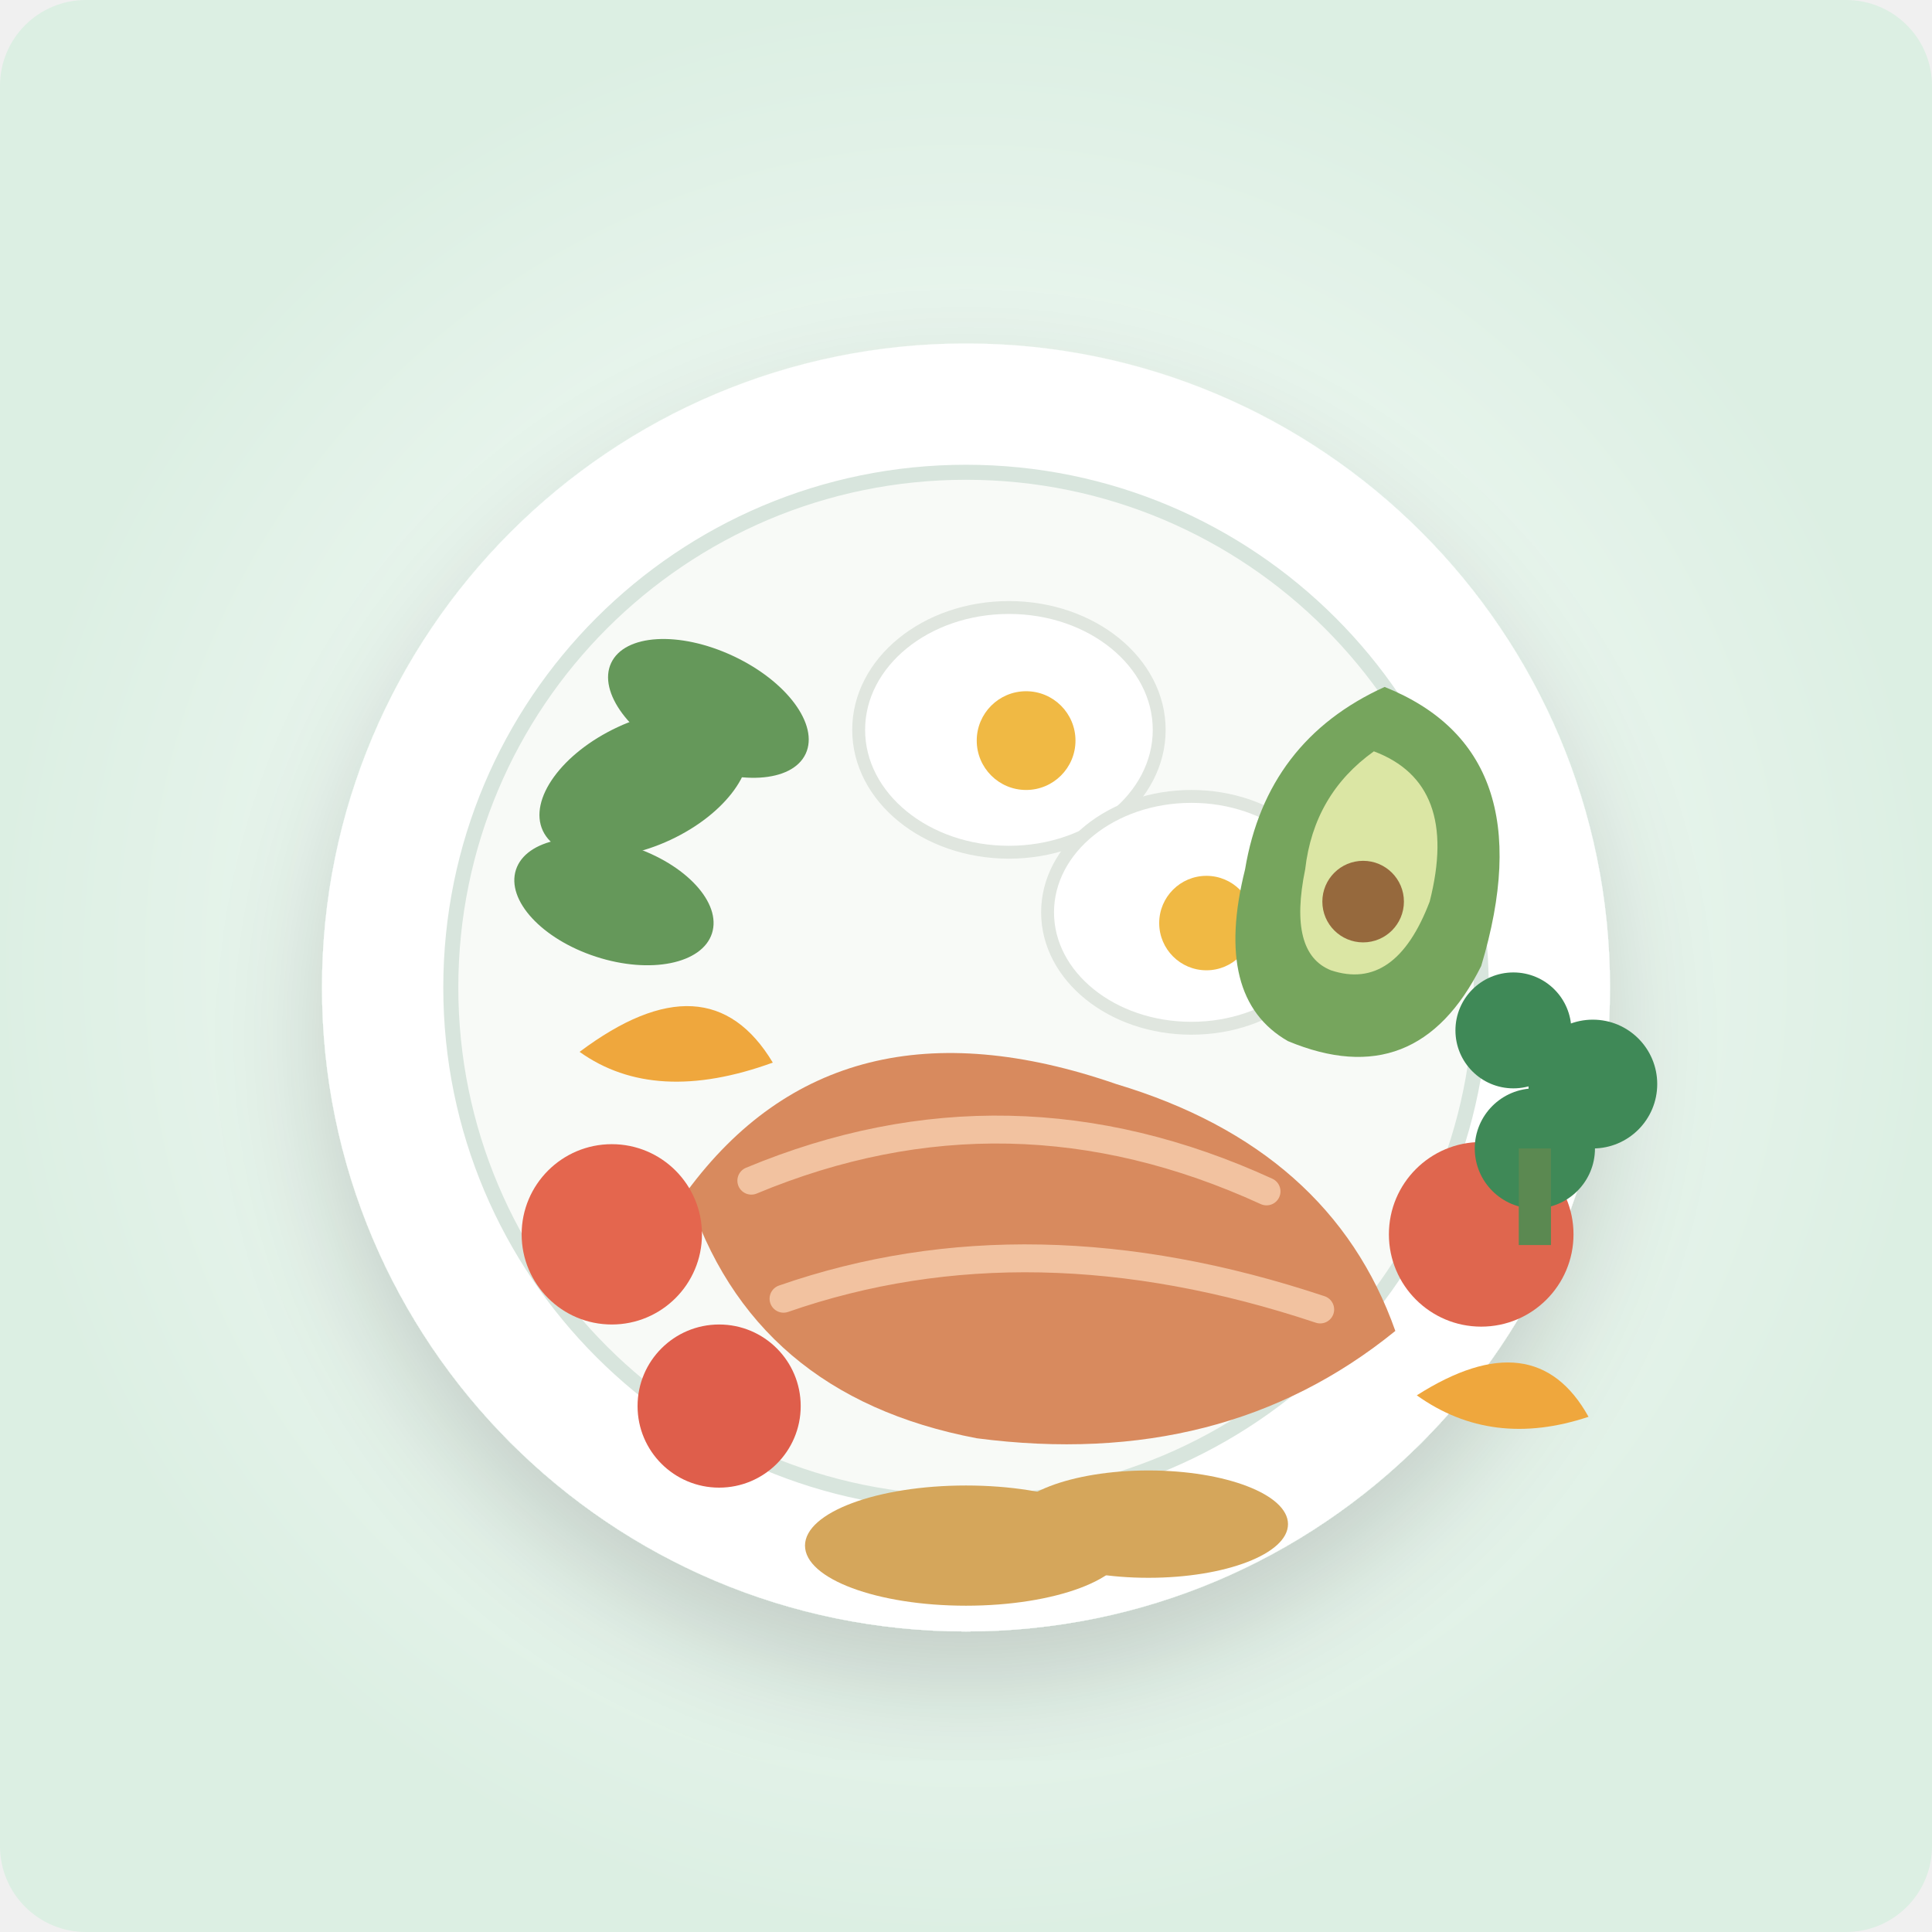
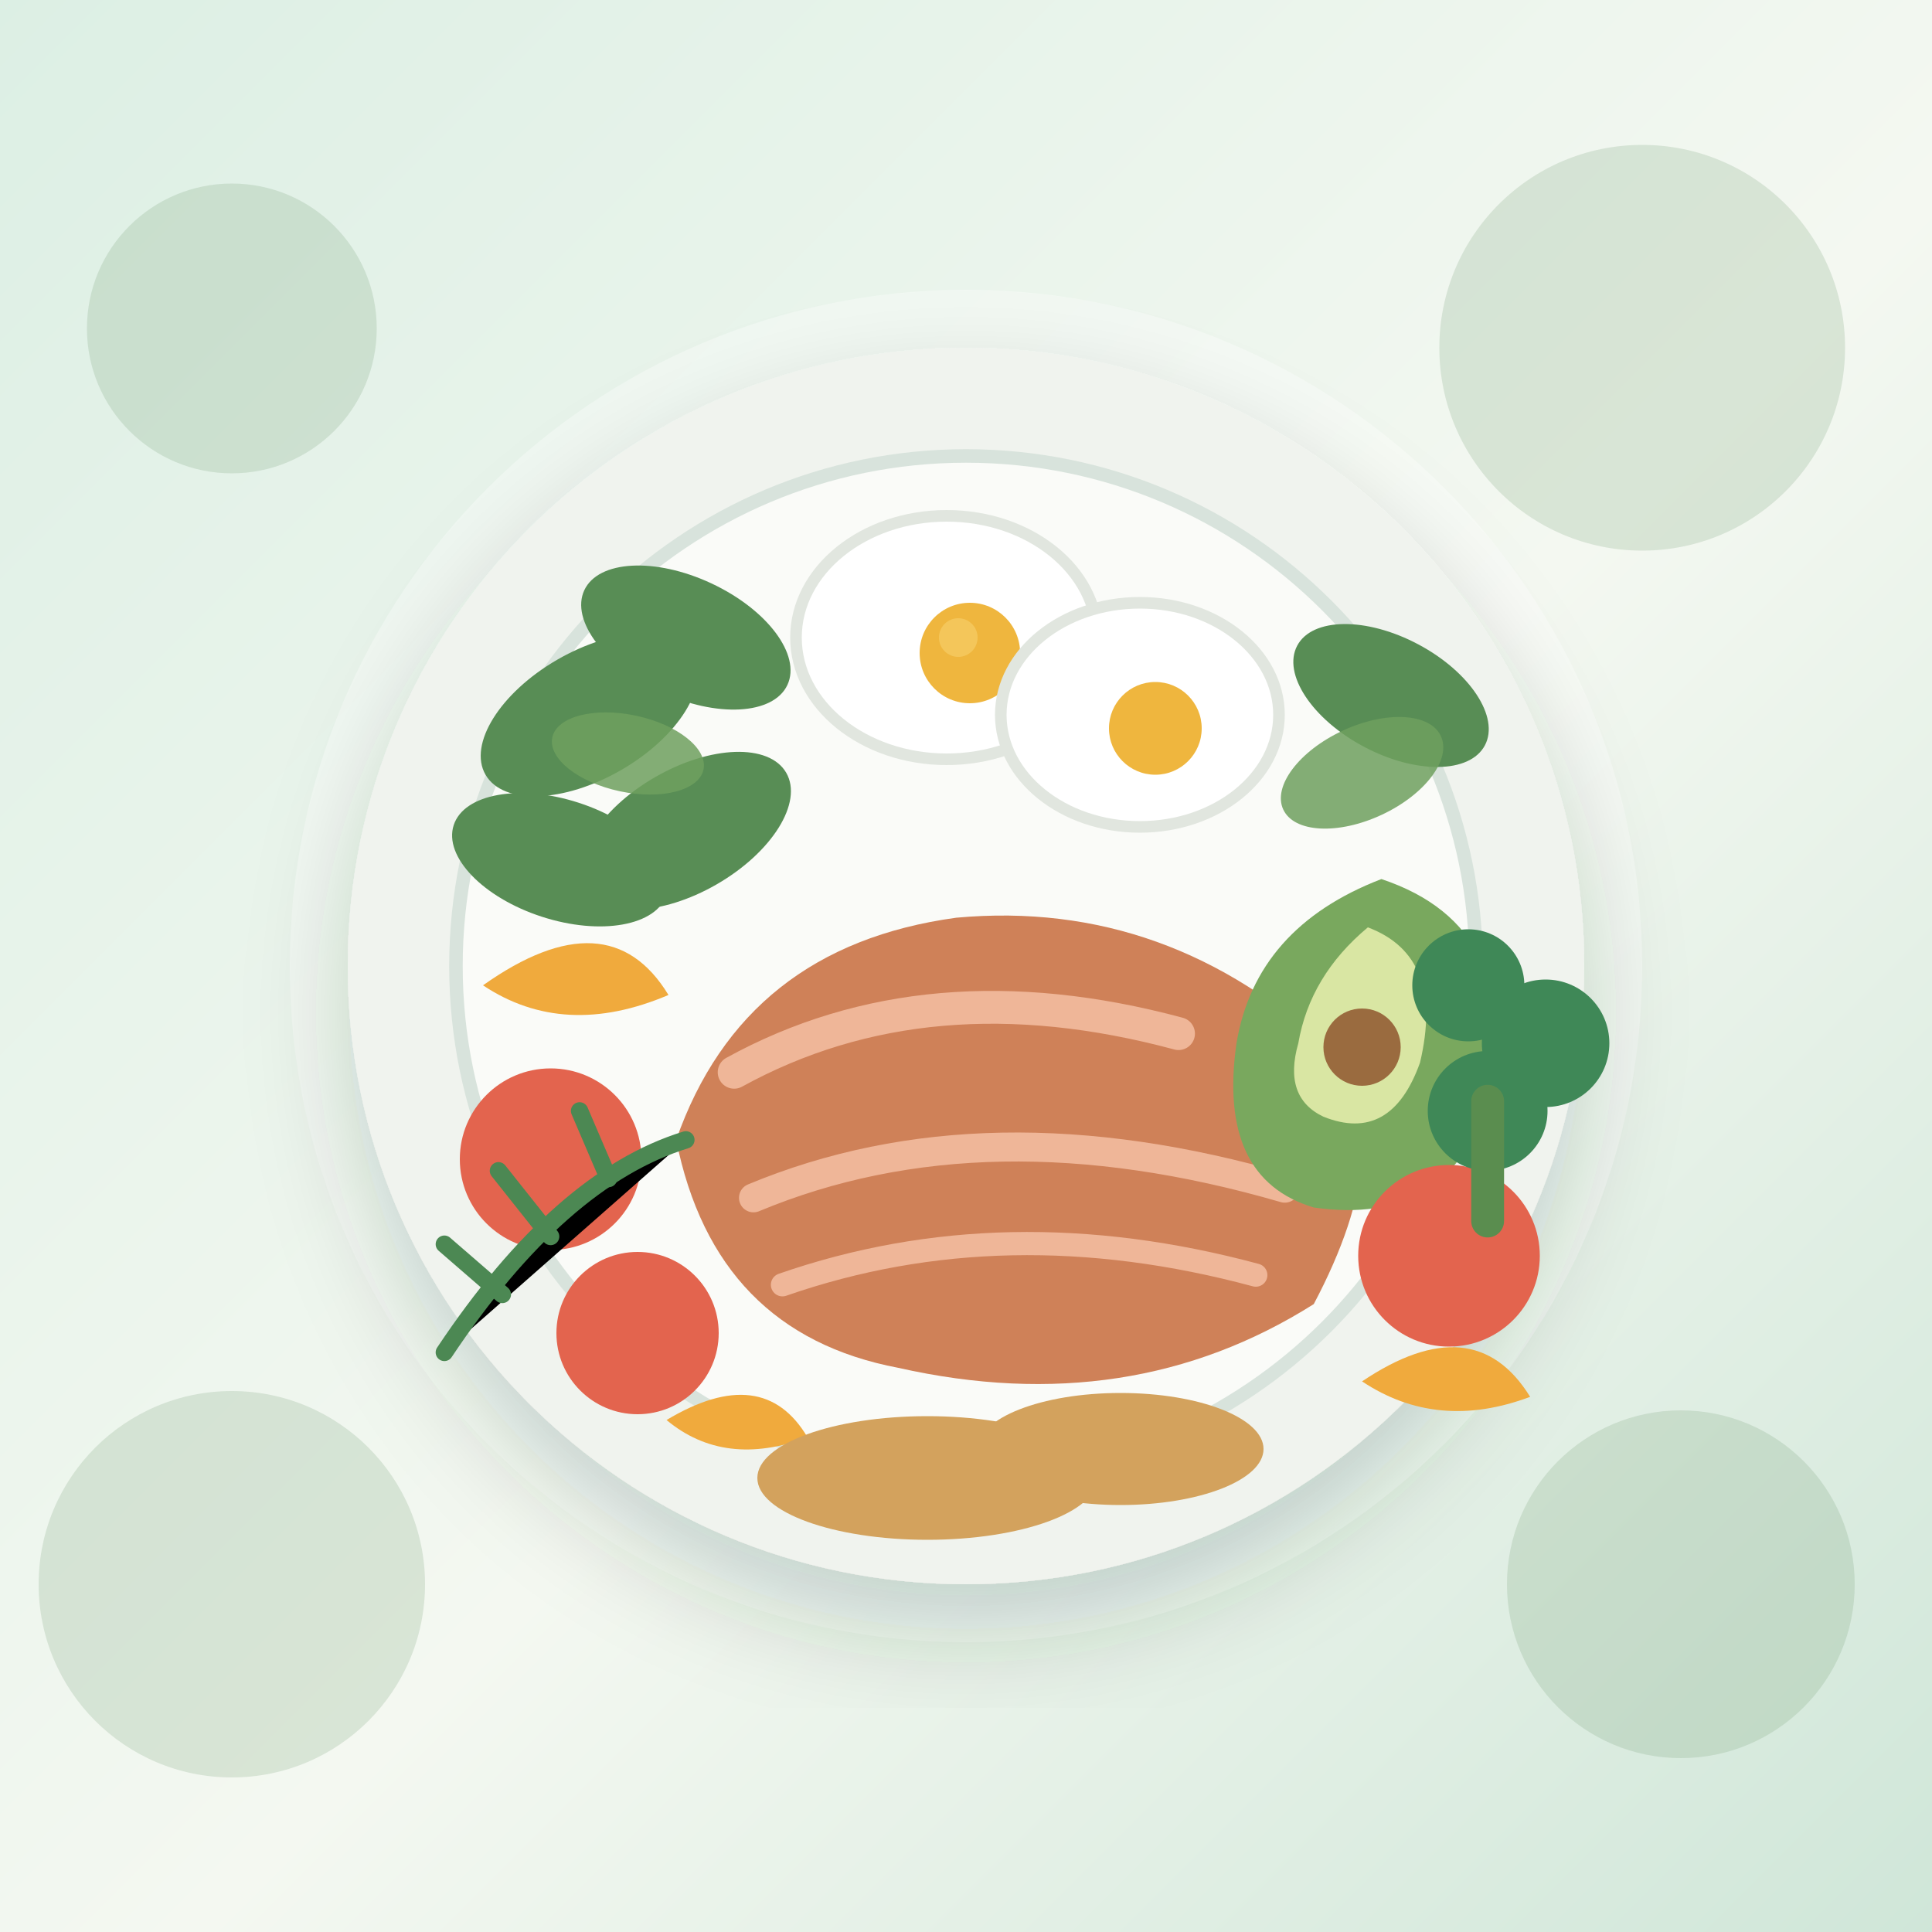
- <svg xmlns="http://www.w3.org/2000/svg" viewBox="0 0 900 900">
+ <svg xmlns="http://www.w3.org/2000/svg" viewBox="0 0 1000 1000">
  <defs>
-     <radialGradient id="a">
-       <stop stop-color="#fff" />
-       <stop offset="1" stop-color="#dcefe3" />
+     <linearGradient id="bg" x1="0" y1="0" x2="1" y2="1">
+       <stop stop-color="#dcefe4" />
+       <stop offset=".55" stop-color="#f4f8f1" />
+       <stop offset="1" stop-color="#cfe6d8" />
+     </linearGradient>
+     <radialGradient id="plate">
+       <stop stop-color="#ffffff" />
+       <stop offset=".85" stop-color="#f0f3ee" />
    </radialGradient>
-     <filter id="s">
-       <feDropShadow dx="0" dy="24" stdDeviation="25" flood-opacity=".16" />
+     <filter id="shadow">
+       <feDropShadow dx="0" dy="24" stdDeviation="26" flood-color="#173f30" flood-opacity=".2" />
+     </filter>
+     <filter id="soft">
+       <feGaussianBlur stdDeviation="2" />
    </filter>
  </defs>
-   <rect width="900" height="900" rx="40" fill="url(#a)" />
-   <circle cx="450" cy="460" r="300" fill="#fff" filter="url(#s)" />
-   <circle cx="450" cy="460" r="240" fill="#f8faf7" stroke="#d8e5dd" stroke-width="7" />
-   <g fill="#65985a">
-     <ellipse cx="300" cy="365" rx="52" ry="29" transform="rotate(-25 300 365)" />
-     <ellipse cx="330" cy="330" rx="50" ry="27" transform="rotate(25 330 330)" />
-     <ellipse cx="286" cy="420" rx="48" ry="27" transform="rotate(18 286 420)" />
+   <rect width="1000" height="1000" fill="url(#bg)" />
+   <g opacity=".22" fill="#789e78">
+     <circle cx="120" cy="170" r="75" />
+     <circle cx="850" cy="180" r="105" />
+     <circle cx="870" cy="820" r="90" />
+     <circle cx="120" cy="820" r="100" />
  </g>
-   <ellipse cx="470" cy="340" rx="70" ry="57" fill="#fff" stroke="#e0e6df" stroke-width="6" />
-   <circle cx="478" cy="345" r="23" fill="#f0b944" />
-   <ellipse cx="555" cy="425" rx="67" ry="54" fill="#fff" stroke="#e0e6df" stroke-width="6" />
-   <circle cx="562" cy="430" r="22" fill="#f0b944" />
-   <path d="M320 555Q390 460 520 505Q620 535 650 620Q570 685 455 670Q350 650 320 555Z" fill="#d88a5e" />
-   <path d="M350 550Q470 500 590 555M365 605Q480 565 615 610" fill="none" stroke="#f2c2a0" stroke-width="13" stroke-linecap="round" />
-   <path d="M645 320Q720 350 690 450Q660 510 600 485Q565 465 580 405Q590 345 645 320Z" fill="#76a55d" />
-   <path d="M640 350Q680 365 666 420Q650 462 620 452Q600 444 608 405Q612 370 640 350Z" fill="#dbe6a4" />
-   <circle cx="635" cy="420" r="19" fill="#96693d" />
-   <circle cx="285" cy="575" r="42" fill="#e4664e" />
-   <circle cx="335" cy="655" r="38" fill="#df5e4b" />
-   <circle cx="690" cy="575" r="43" fill="#df664e" />
-   <g fill="#efa73d">
-     <path d="M270 490q60-45 90 5-55 20-90-5Z" />
-     <path d="M660 650q55-35 80 10-45 15-80-10Z" />
+   <circle cx="500" cy="500" r="350" fill="#fff" opacity=".34" />
+   <circle cx="500" cy="500" r="320" fill="url(#plate)" filter="url(#shadow)" />
+   <circle cx="500" cy="500" r="264" fill="#fafbf8" stroke="#d8e3dc" stroke-width="7" />
+   <g fill="#588d55">
+     <ellipse cx="305" cy="370" rx="62" ry="33" transform="rotate(-30 305 370)" />
+     <ellipse cx="355" cy="330" rx="58" ry="31" transform="rotate(25 355 330)" />
+     <ellipse cx="290" cy="445" rx="58" ry="31" transform="rotate(18 290 445)" />
+     <ellipse cx="355" cy="430" rx="60" ry="32" transform="rotate(-30 355 430)" />
+     <ellipse cx="720" cy="360" rx="55" ry="30" transform="rotate(28 720 360)" />
  </g>
-   <g fill="#3f8957">
-     <circle cx="705" cy="480" r="27" />
-     <circle cx="742" cy="505" r="30" />
-     <circle cx="715" cy="535" r="28" />
-     <path d="M715 535v45" stroke="#5b8951" stroke-width="15" />
+   <g fill="#6fa05e" opacity=".85">
+     <ellipse cx="325" cy="390" rx="40" ry="20" transform="rotate(12 325 390)" />
+     <ellipse cx="705" cy="400" rx="45" ry="24" transform="rotate(-25 705 400)" />
  </g>
-   <g fill="#d5a65b">
-     <ellipse cx="450" cy="720" rx="75" ry="28" />
-     <ellipse cx="535" cy="710" rx="65" ry="25" />
+   <g>
+     <ellipse cx="490" cy="330" rx="78" ry="63" fill="#fff" stroke="#e1e6df" stroke-width="6" />
+     <circle cx="502" cy="338" r="26" fill="#efb63e" />
+     <circle cx="496" cy="330" r="10" fill="#f7cd66" opacity=".7" />
+   </g>
+   <g>
+     <ellipse cx="590" cy="370" rx="72" ry="58" fill="#fff" stroke="#e1e6df" stroke-width="6" />
+     <circle cx="598" cy="377" r="24" fill="#efb63e" />
+   </g>
+   <path d="M350 590 Q385 490 495 475 Q605 465 690 545 Q725 590 680 675 Q585 735 465 708 Q370 690 350 590Z" fill="#cf8158" />
+   <path d="M380 555 Q480 500 610 535" fill="none" stroke="#efb698" stroke-width="17" stroke-linecap="round" />
+   <path d="M390 620 Q510 570 665 615" fill="none" stroke="#efb698" stroke-width="15" stroke-linecap="round" />
+   <path d="M405 665 Q520 625 650 660" fill="none" stroke="#efb698" stroke-width="12" stroke-linecap="round" />
+   <path d="M715 455 Q790 480 770 570 Q750 635 680 625 Q630 610 640 540 Q650 480 715 455Z" fill="#79a85e" />
+   <path d="M708 480 Q748 495 735 550 Q720 592 685 578 Q664 568 672 540 Q678 505 708 480Z" fill="#d9e6a3" />
+   <circle cx="705" cy="542" r="20" fill="#9a6b3f" />
+   <g fill="#e3644e">
+     <circle cx="285" cy="600" r="47" />
+     <circle cx="330" cy="690" r="42" />
+     <circle cx="750" cy="650" r="47" />
+   </g>
+   <g fill="#f0aa3d">
+     <path d="M250 510q65-46 96 5-54 23-96-5Z" />
+     <path d="M705 715q58-39 87 8-48 18-87-8Z" />
+     <path d="M345 735q50-30 73 9-43 16-73-9Z" />
+   </g>
+   <g fill="#3f8857">
+     <circle cx="760" cy="510" r="29" />
+     <circle cx="800" cy="540" r="33" />
+     <circle cx="770" cy="575" r="31" />
+   </g>
+   <path d="M770 570v62" stroke="#5a8d4f" stroke-width="17" stroke-linecap="round" />
+   <g fill="#d3a25d">
+     <ellipse cx="480" cy="765" rx="88" ry="32" />
+     <ellipse cx="580" cy="750" rx="74" ry="29" />
+   </g>
+   <g stroke="#4c8853" stroke-width="9" stroke-linecap="round">
+     <path d="M230 700q60-90 125-110" />
+     <path d="M260 670l-30-26M285 640l-27-34M315 610l-15-35" />
  </g>
</svg>
